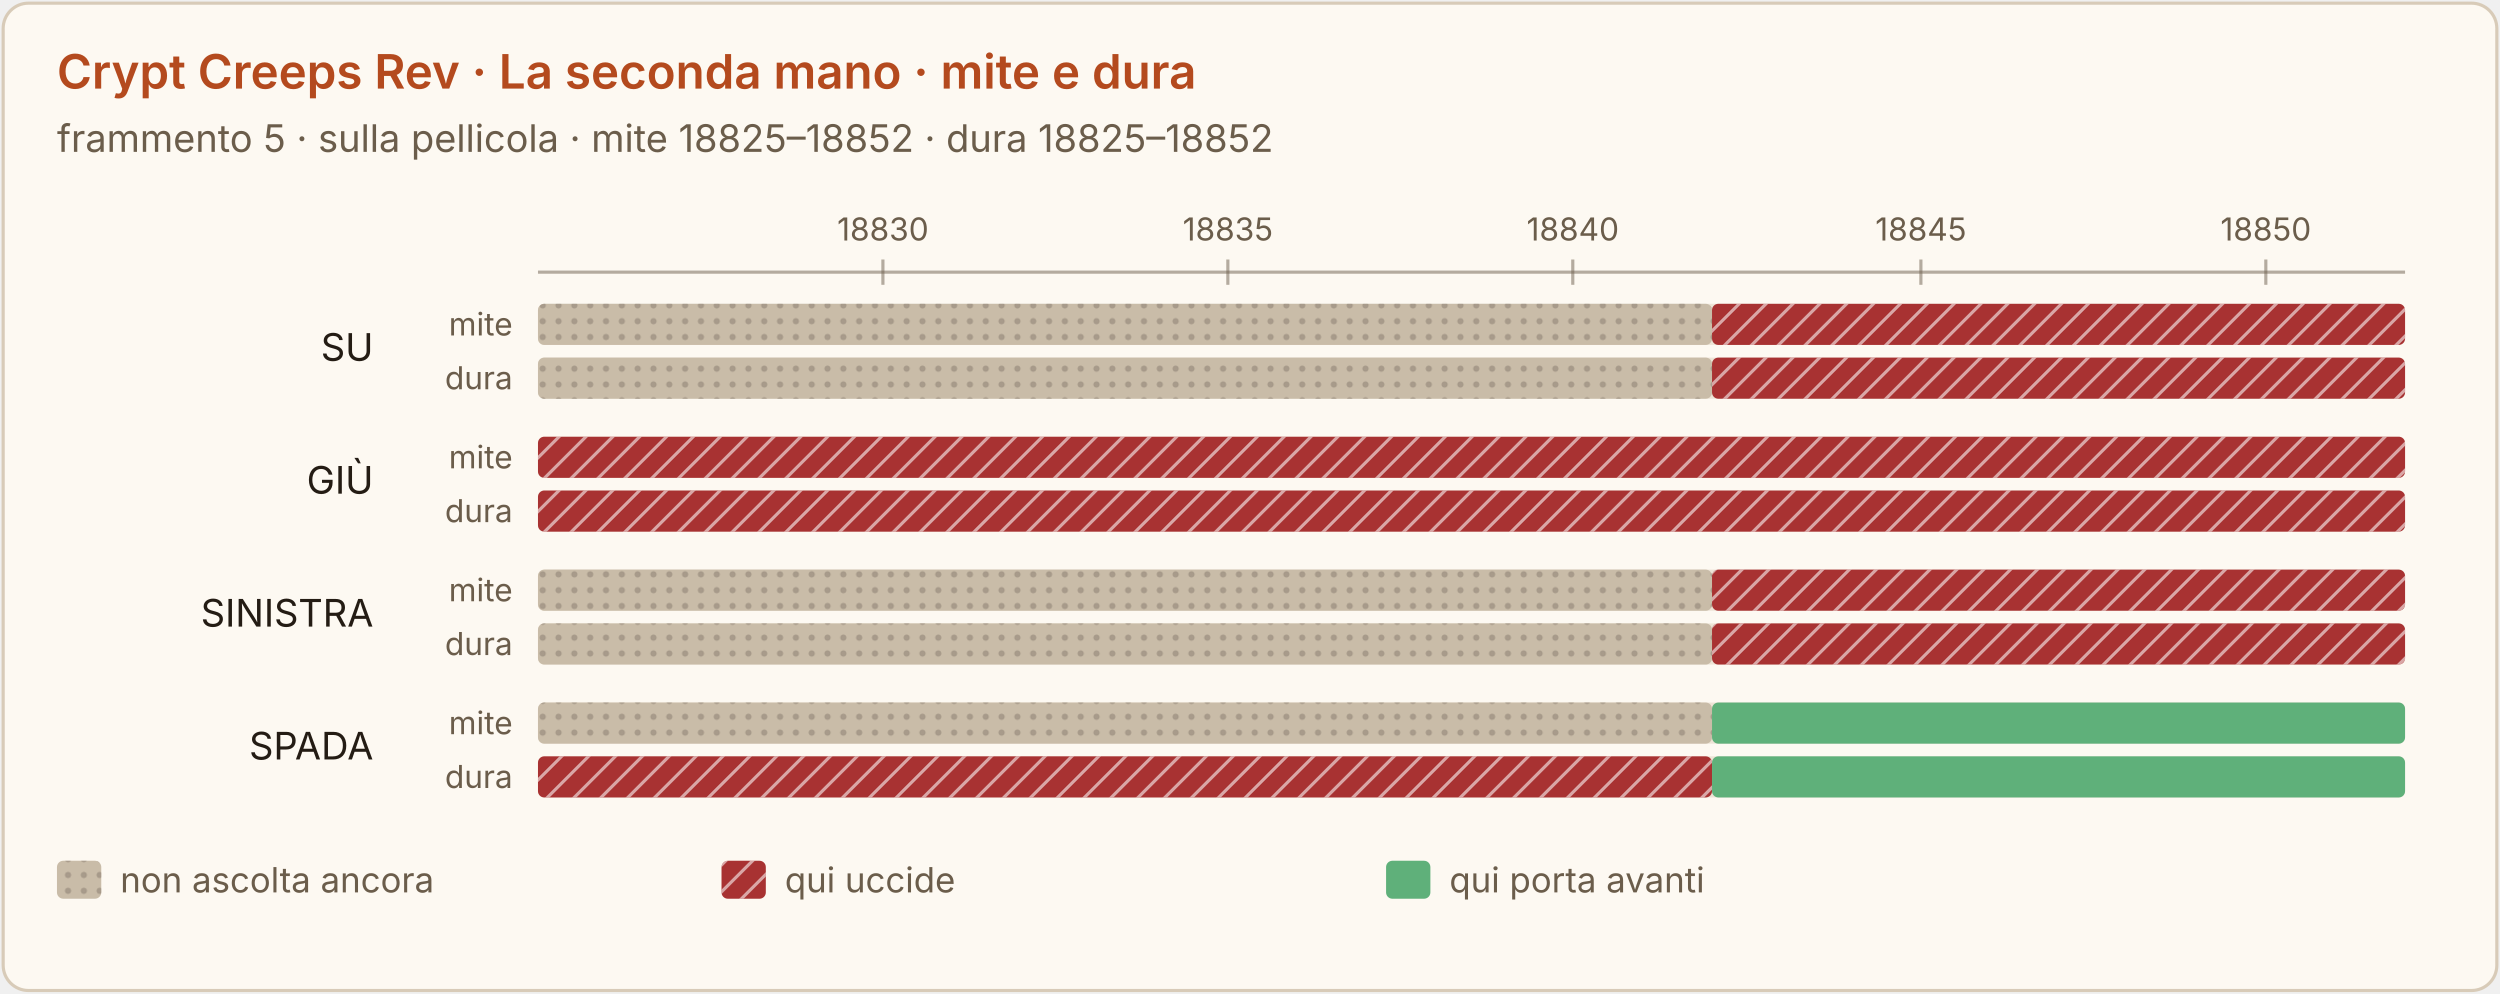
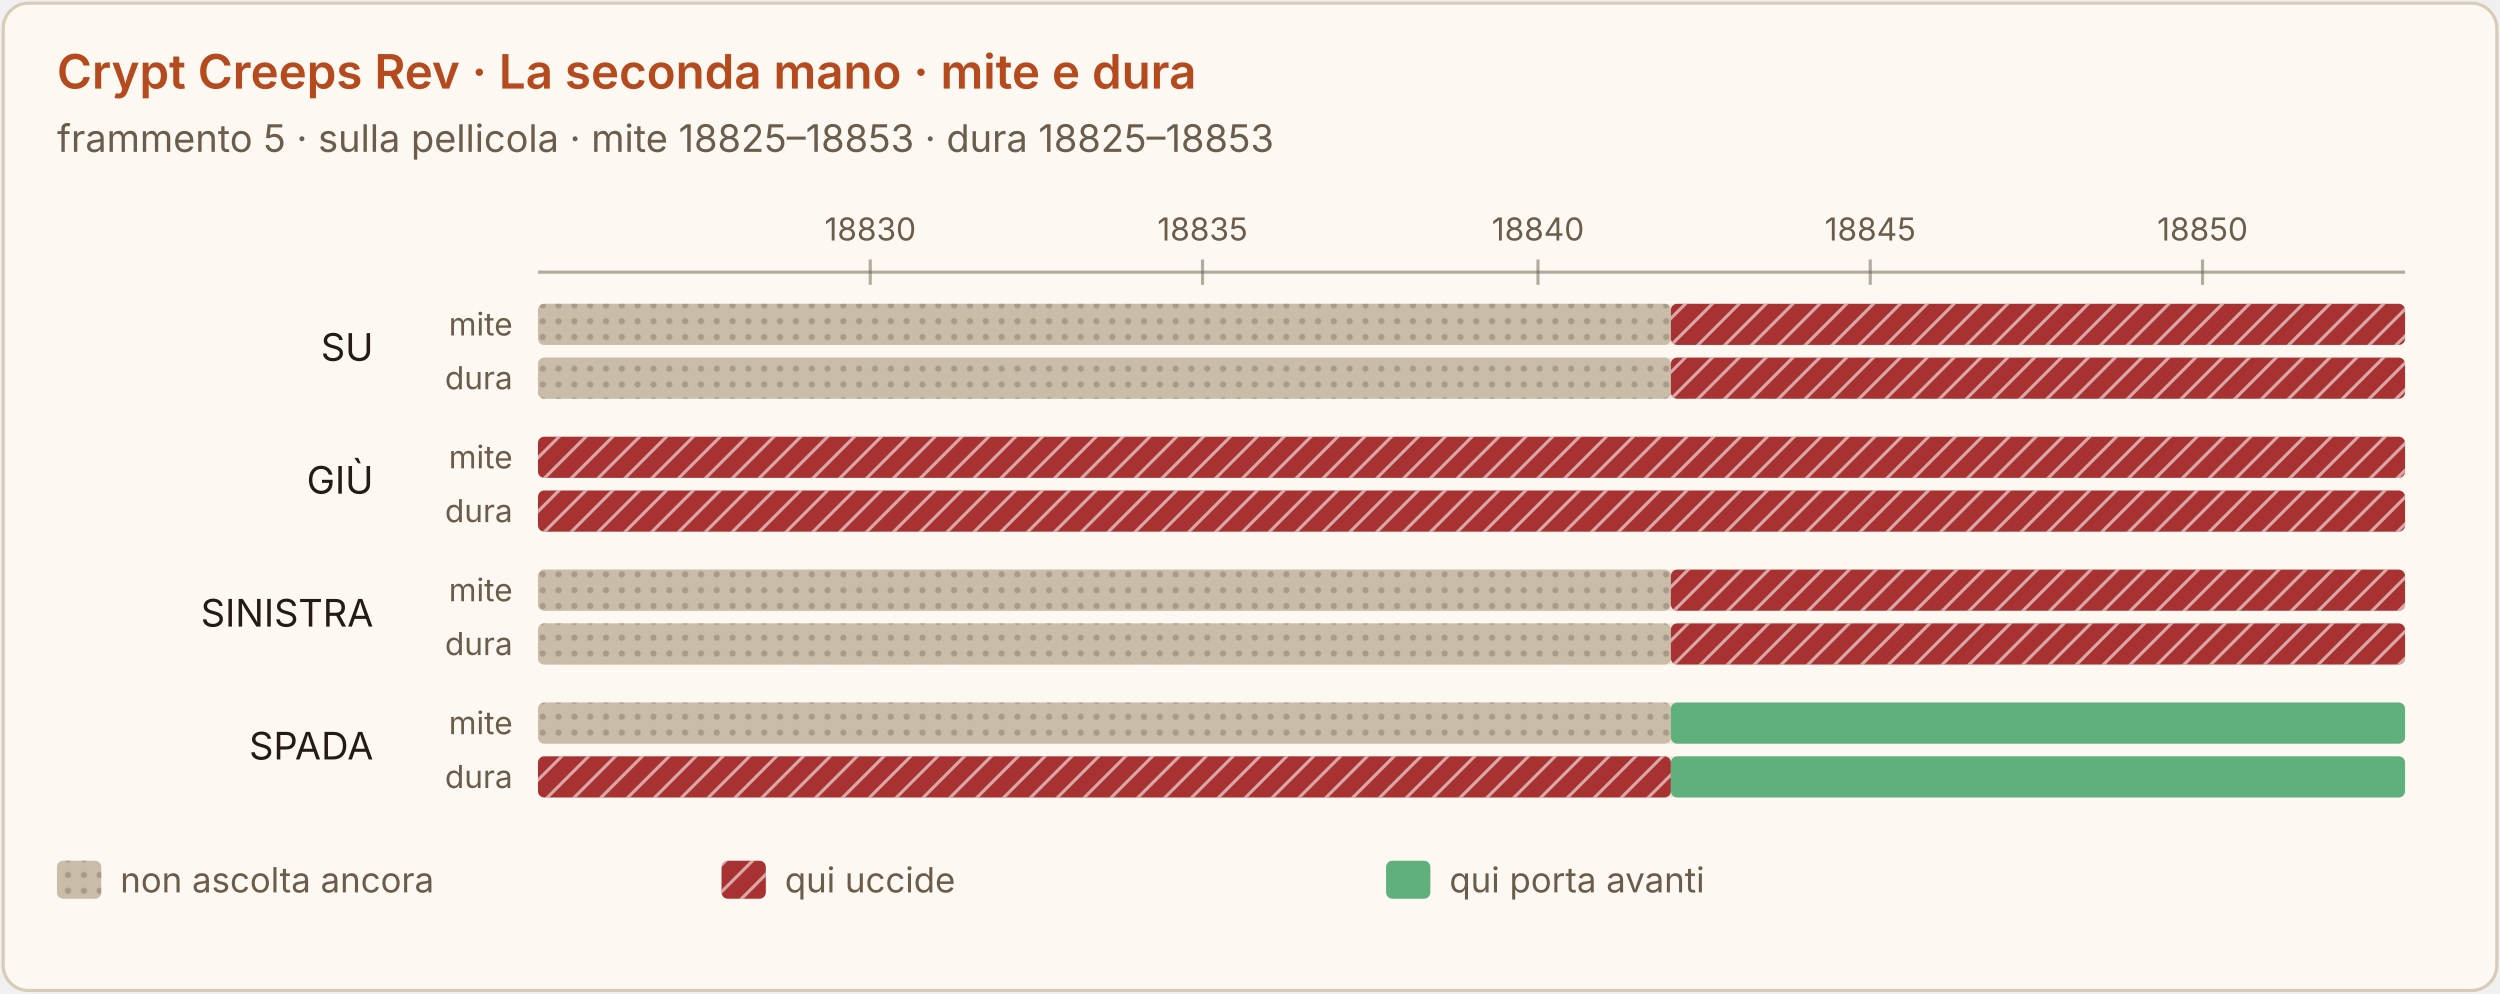
<svg xmlns="http://www.w3.org/2000/svg" width="790" height="314" viewBox="0 0 790 314" font-family="Inter,DejaVu Sans,sans-serif">
  <defs>
    <pattern id="tMorte" width="6" height="6" patternUnits="userSpaceOnUse" patternTransform="rotate(45)">
      <line x1="0" y1="0" x2="0" y2="6" stroke="#FFFFFF" stroke-width="2" opacity=".55" />
    </pattern>
    <pattern id="tAttesa" width="5" height="5" patternUnits="userSpaceOnUse">
      <circle cx="1.5" cy="1.5" r="1" fill="#8C8072" opacity=".55" />
    </pattern>
    <pattern id="tSorda" width="6" height="6" patternUnits="userSpaceOnUse">
      <path d="M0 0 L6 6 M6 0 L0 6" stroke="#FFFFFF" stroke-width="1" opacity=".5" />
    </pattern>
  </defs>
  <rect x="1" y="1" width="788" height="312" fill="#FDF9F2" stroke="#D8CBB8" stroke-width="1" rx="8" />
  <text x="18" y="28" fill="#B44A1E" font-size="15" font-weight="600">Crypt Creeps Rev · La seconda mano · mite e dura</text>
-   <text x="18" y="48" fill="#6B5D4B" font-size="12">frammento 5 · sulla pellicola · mite 18825–18852 · dura 18825–18852</text>
+   <text x="18" y="48" fill="#6B5D4B" font-size="12">frammento 5 · sulla pellicola · mite 18825–18853 · dura 18825–18853</text>
  <line x1="170" y1="86" x2="760" y2="86" stroke="#6B5D4B" stroke-width="1" opacity=".5" />
-   <line x1="279" y1="82" x2="279" y2="90" stroke="#6B5D4B" stroke-width="1" opacity=".5" />
-   <text x="279" y="76" fill="#6B5D4B" font-size="10" text-anchor="middle">18830</text>
-   <line x1="388" y1="82" x2="388" y2="90" stroke="#6B5D4B" stroke-width="1" opacity=".5" />
-   <text x="388" y="76" fill="#6B5D4B" font-size="10" text-anchor="middle">18835</text>
-   <line x1="497" y1="82" x2="497" y2="90" stroke="#6B5D4B" stroke-width="1" opacity=".5" />
-   <text x="497" y="76" fill="#6B5D4B" font-size="10" text-anchor="middle">18840</text>
-   <line x1="607" y1="82" x2="607" y2="90" stroke="#6B5D4B" stroke-width="1" opacity=".5" />
-   <text x="607" y="76" fill="#6B5D4B" font-size="10" text-anchor="middle">18845</text>
-   <line x1="716" y1="82" x2="716" y2="90" stroke="#6B5D4B" stroke-width="1" opacity=".5" />
-   <text x="716" y="76" fill="#6B5D4B" font-size="10" text-anchor="middle">18850</text>
+   <line x1="275" y1="82" x2="275" y2="90" stroke="#6B5D4B" stroke-width="1" opacity=".5" />
+   <text x="275" y="76" fill="#6B5D4B" font-size="10" text-anchor="middle">18830</text>
+   <line x1="380" y1="82" x2="380" y2="90" stroke="#6B5D4B" stroke-width="1" opacity=".5" />
+   <text x="380" y="76" fill="#6B5D4B" font-size="10" text-anchor="middle">18835</text>
+   <line x1="486" y1="82" x2="486" y2="90" stroke="#6B5D4B" stroke-width="1" opacity=".5" />
+   <text x="486" y="76" fill="#6B5D4B" font-size="10" text-anchor="middle">18840</text>
+   <line x1="591" y1="82" x2="591" y2="90" stroke="#6B5D4B" stroke-width="1" opacity=".5" />
+   <text x="591" y="76" fill="#6B5D4B" font-size="10" text-anchor="middle">18845</text>
+   <line x1="696" y1="82" x2="696" y2="90" stroke="#6B5D4B" stroke-width="1" opacity=".5" />
+   <text x="696" y="76" fill="#6B5D4B" font-size="10" text-anchor="middle">18850</text>
  <text x="118" y="114" fill="#241C14" font-size="12" text-anchor="end">SU</text>
  <text x="162" y="106" fill="#6B5D4B" font-size="10" text-anchor="end">mite</text>
  <text x="162" y="123" fill="#6B5D4B" font-size="10" text-anchor="end">dura</text>
  <rect x="170" y="96" width="590" height="13" fill="#EDE4D6" rx="2" />
-   <rect x="170" y="96" width="371" height="13" fill="#C9BCA8" rx="2" />
-   <rect x="170" y="96" width="371" height="13" fill="url(#tAttesa)" rx="2" />
-   <rect x="541" y="96" width="219" height="13" fill="#A83232" rx="2" />
-   <rect x="541" y="96" width="219" height="13" fill="url(#tMorte)" rx="2" />
+   <rect x="170" y="96" width="358" height="13" fill="#C9BCA8" rx="2" />
+   <rect x="170" y="96" width="358" height="13" fill="url(#tAttesa)" rx="2" />
+   <rect x="528" y="96" width="232" height="13" fill="#A83232" rx="2" />
+   <rect x="528" y="96" width="232" height="13" fill="url(#tMorte)" rx="2" />
  <rect x="170" y="113" width="590" height="13" fill="#EDE4D6" rx="2" />
-   <rect x="170" y="113" width="371" height="13" fill="#C9BCA8" rx="2" />
-   <rect x="170" y="113" width="371" height="13" fill="url(#tAttesa)" rx="2" />
-   <rect x="541" y="113" width="219" height="13" fill="#A83232" rx="2" />
-   <rect x="541" y="113" width="219" height="13" fill="url(#tMorte)" rx="2" />
+   <rect x="170" y="113" width="358" height="13" fill="#C9BCA8" rx="2" />
+   <rect x="170" y="113" width="358" height="13" fill="url(#tAttesa)" rx="2" />
+   <rect x="528" y="113" width="232" height="13" fill="#A83232" rx="2" />
+   <rect x="528" y="113" width="232" height="13" fill="url(#tMorte)" rx="2" />
  <text x="118" y="156" fill="#241C14" font-size="12" text-anchor="end">GIÙ</text>
  <text x="162" y="148" fill="#6B5D4B" font-size="10" text-anchor="end">mite</text>
  <text x="162" y="165" fill="#6B5D4B" font-size="10" text-anchor="end">dura</text>
  <rect x="170" y="138" width="590" height="13" fill="#EDE4D6" rx="2" />
  <rect x="170" y="138" width="590" height="13" fill="#A83232" rx="2" />
  <rect x="170" y="138" width="590" height="13" fill="url(#tMorte)" rx="2" />
  <rect x="170" y="155" width="590" height="13" fill="#EDE4D6" rx="2" />
  <rect x="170" y="155" width="590" height="13" fill="#A83232" rx="2" />
  <rect x="170" y="155" width="590" height="13" fill="url(#tMorte)" rx="2" />
  <text x="118" y="198" fill="#241C14" font-size="12" text-anchor="end">SINISTRA</text>
  <text x="162" y="190" fill="#6B5D4B" font-size="10" text-anchor="end">mite</text>
  <text x="162" y="207" fill="#6B5D4B" font-size="10" text-anchor="end">dura</text>
  <rect x="170" y="180" width="590" height="13" fill="#EDE4D6" rx="2" />
-   <rect x="170" y="180" width="371" height="13" fill="#C9BCA8" rx="2" />
-   <rect x="170" y="180" width="371" height="13" fill="url(#tAttesa)" rx="2" />
-   <rect x="541" y="180" width="219" height="13" fill="#A83232" rx="2" />
-   <rect x="541" y="180" width="219" height="13" fill="url(#tMorte)" rx="2" />
+   <rect x="170" y="180" width="358" height="13" fill="#C9BCA8" rx="2" />
+   <rect x="170" y="180" width="358" height="13" fill="url(#tAttesa)" rx="2" />
+   <rect x="528" y="180" width="232" height="13" fill="#A83232" rx="2" />
+   <rect x="528" y="180" width="232" height="13" fill="url(#tMorte)" rx="2" />
  <rect x="170" y="197" width="590" height="13" fill="#EDE4D6" rx="2" />
-   <rect x="170" y="197" width="371" height="13" fill="#C9BCA8" rx="2" />
-   <rect x="170" y="197" width="371" height="13" fill="url(#tAttesa)" rx="2" />
-   <rect x="541" y="197" width="219" height="13" fill="#A83232" rx="2" />
-   <rect x="541" y="197" width="219" height="13" fill="url(#tMorte)" rx="2" />
+   <rect x="170" y="197" width="358" height="13" fill="#C9BCA8" rx="2" />
+   <rect x="170" y="197" width="358" height="13" fill="url(#tAttesa)" rx="2" />
+   <rect x="528" y="197" width="232" height="13" fill="#A83232" rx="2" />
+   <rect x="528" y="197" width="232" height="13" fill="url(#tMorte)" rx="2" />
  <text x="118" y="240" fill="#241C14" font-size="12" text-anchor="end">SPADA</text>
  <text x="162" y="232" fill="#6B5D4B" font-size="10" text-anchor="end">mite</text>
  <text x="162" y="249" fill="#6B5D4B" font-size="10" text-anchor="end">dura</text>
  <rect x="170" y="222" width="590" height="13" fill="#EDE4D6" rx="2" />
-   <rect x="170" y="222" width="371" height="13" fill="#C9BCA8" rx="2" />
-   <rect x="170" y="222" width="371" height="13" fill="url(#tAttesa)" rx="2" />
-   <rect x="541" y="222" width="219" height="13" fill="#5FB07A" rx="2" />
+   <rect x="170" y="222" width="358" height="13" fill="#C9BCA8" rx="2" />
+   <rect x="170" y="222" width="358" height="13" fill="url(#tAttesa)" rx="2" />
+   <rect x="528" y="222" width="232" height="13" fill="#5FB07A" rx="2" />
  <rect x="170" y="239" width="590" height="13" fill="#EDE4D6" rx="2" />
-   <rect x="170" y="239" width="371" height="13" fill="#A83232" rx="2" />
-   <rect x="170" y="239" width="371" height="13" fill="url(#tMorte)" rx="2" />
-   <rect x="541" y="239" width="219" height="13" fill="#5FB07A" rx="2" />
+   <rect x="170" y="239" width="358" height="13" fill="#A83232" rx="2" />
+   <rect x="170" y="239" width="358" height="13" fill="url(#tMorte)" rx="2" />
+   <rect x="528" y="239" width="232" height="13" fill="#5FB07A" rx="2" />
  <rect x="18" y="272" width="14" height="12" fill="#C9BCA8" rx="2" />
  <rect x="18" y="272" width="14" height="12" fill="url(#tAttesa)" rx="2" />
  <text x="38" y="282" fill="#6B5D4B" font-size="11">non ascolta ancora</text>
  <rect x="228" y="272" width="14" height="12" fill="#A83232" rx="2" />
  <rect x="228" y="272" width="14" height="12" fill="url(#tMorte)" rx="2" />
  <text x="248" y="282" fill="#6B5D4B" font-size="11">qui uccide</text>
  <rect x="438" y="272" width="14" height="12" fill="#5FB07A" rx="2" />
  <text x="458" y="282" fill="#6B5D4B" font-size="11">qui porta avanti</text>
</svg>
